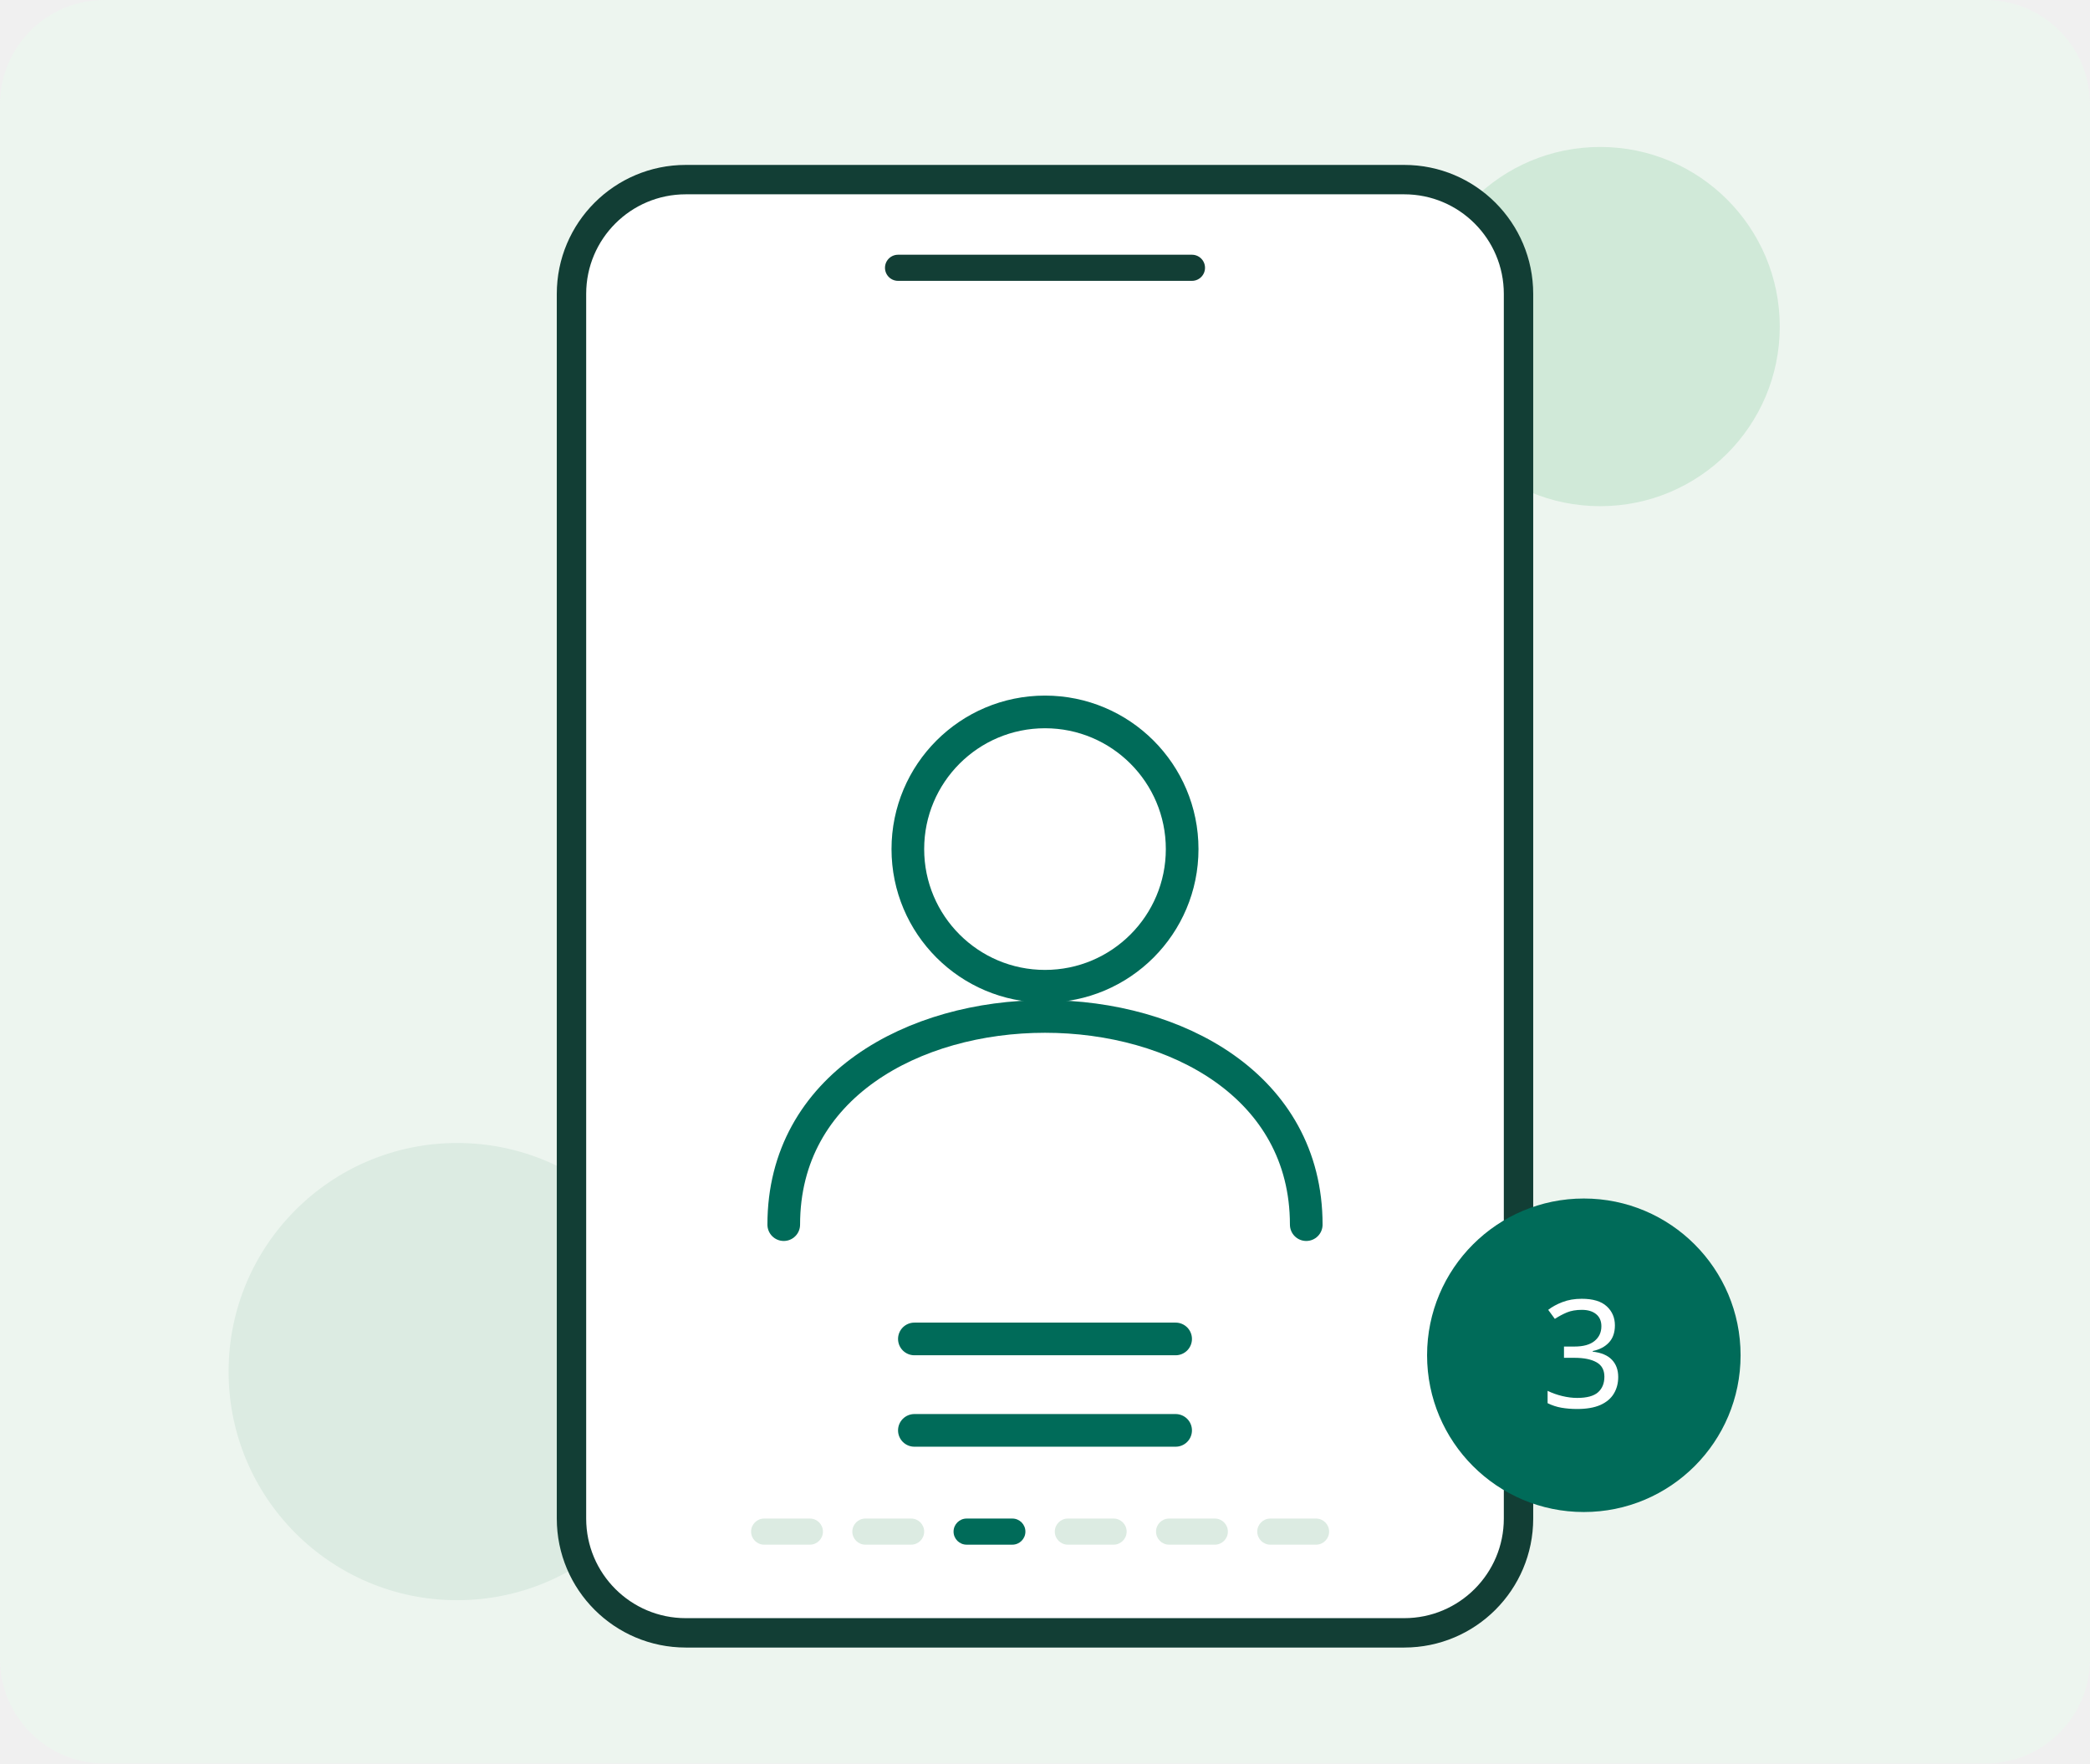
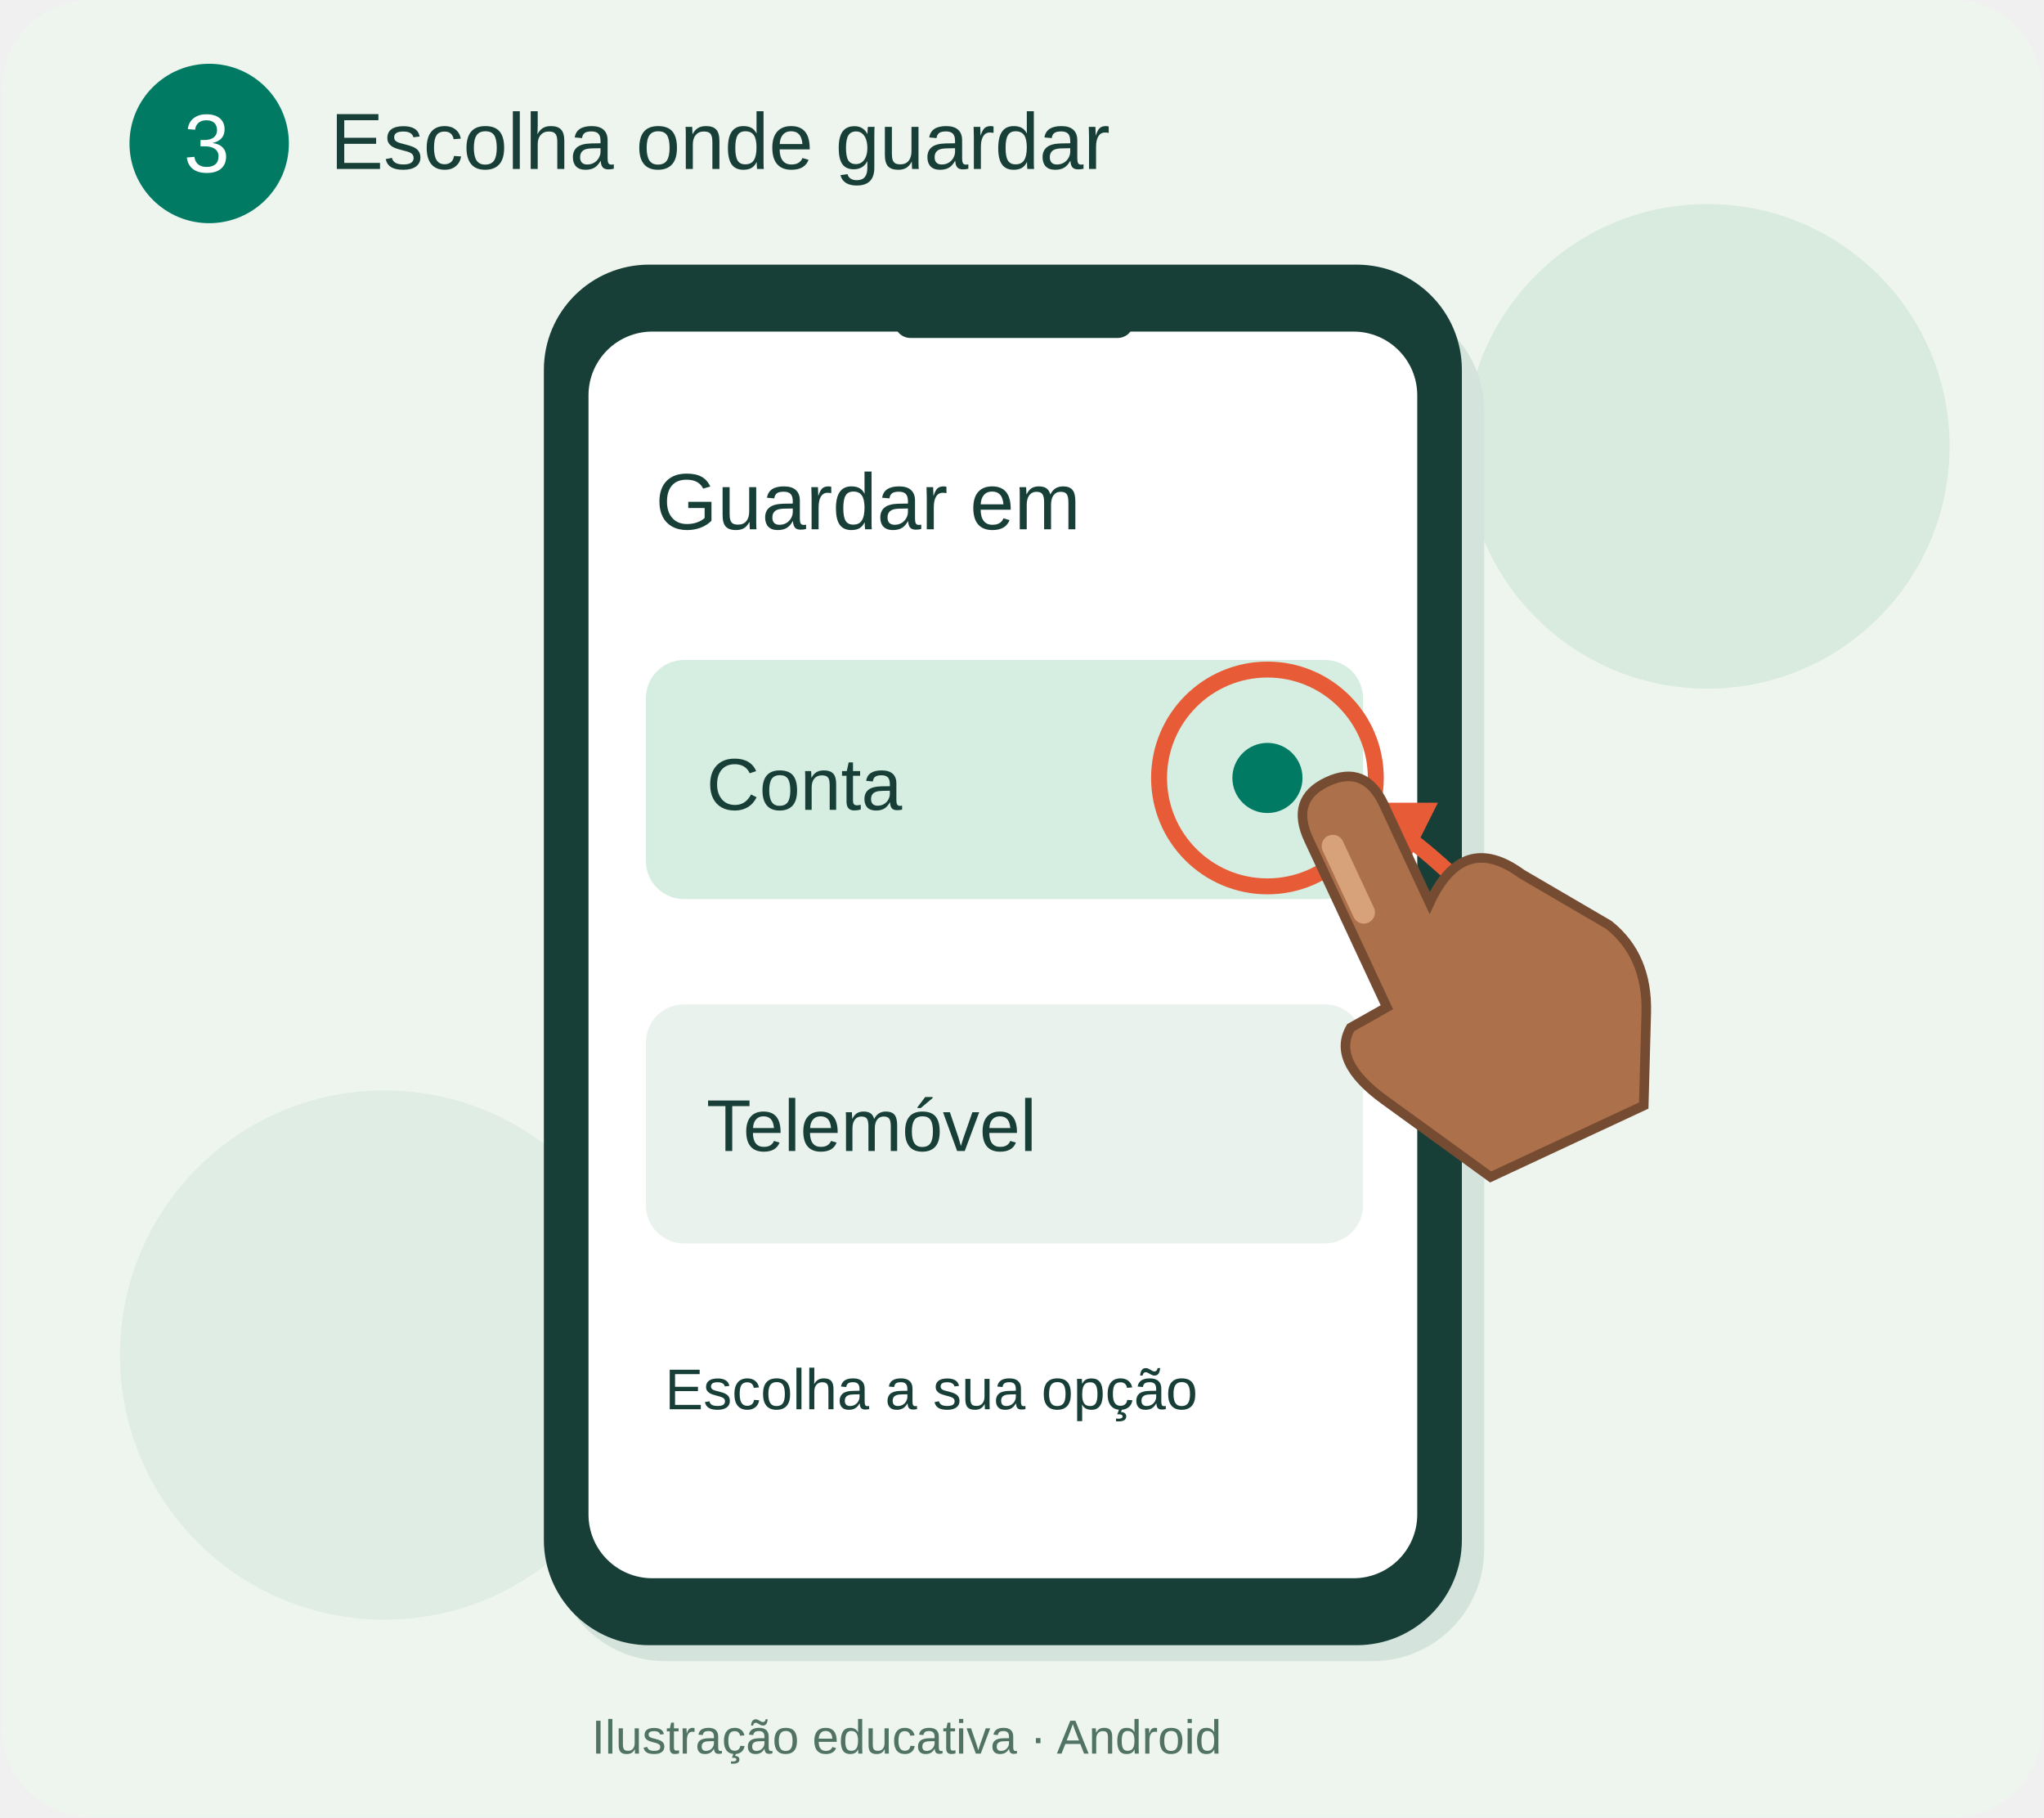
- <svg xmlns="http://www.w3.org/2000/svg" width="640" height="540" viewBox="0 0 640 540">
-   <rect width="640" height="540" rx="32" fill="#edf5ef" />
-   <circle cx="490" cy="100" r="55" fill="#d0e9d8" />
-   <circle cx="140" cy="420" r="70" fill="#dcebe2" />
-   <rect x="175" y="55" width="290" height="445" rx="35" fill="white" stroke="#123e35" stroke-width="9" />
-   <path d="M275 82 H365" stroke="#123e35" stroke-width="8" stroke-linecap="round" />
-   <g fill="none" stroke="#006b59" stroke-width="10" stroke-linecap="round" stroke-linejoin="round">
-     <circle cx="320" cy="260" r="42" />
-     <path d="M240 375 C240 290 400 290 400 375" />
-     <path d="M280 410 H360 M280 438 H360" />
+ <svg xmlns="http://www.w3.org/2000/svg" width="720" height="640" viewBox="0 0 640 570">
+   <defs>
+     <marker id="arrow" viewBox="0 0 10 10" refX="8" refY="5" markerWidth="5" markerHeight="5" orient="auto-start-reverse">
+       <path d="M0 0 10 5 0 10Z" fill="#e85b37" />
+     </marker>
+   </defs>
+   <rect width="640" height="570" rx="28" fill="#eef5ef" />
+   <circle cx="535" cy="140" r="76" fill="#d9eade" />
+   <circle cx="120" cy="425" r="83" fill="#e0ede4" />
+   <rect x="173" y="94" width="292" height="427" rx="35" fill="#d4e4dc" />
+   <rect x="170" y="83" width="288" height="433" rx="33" fill="#173f37" />
+   <rect x="184" y="104" width="260" height="391" rx="20" fill="white" />
+   <path d="M285 101h65" stroke="#173f37" stroke-width="10" stroke-linecap="round" />
+   <text x="205" y="166" font-family="Arial,sans-serif" font-size="25" fill="#173f37">Guardar em</text>
+   <rect x="202" y="207" width="225" height="75" rx="12" fill="#d5eee1" />
+   <text x="221" y="254" font-family="Arial,sans-serif" font-size="23" fill="#173f37">Conta</text>
+   <circle cx="397" cy="244" r="11" fill="#007a62" />
+   <rect x="202" y="315" width="225" height="75" rx="12" fill="#eaf2ee" />
+   <text x="221" y="361" font-family="Arial,sans-serif" font-size="23" fill="#173f37">Telemóvel</text>
+   <text x="208" y="442" font-family="Arial,sans-serif" font-size="18" fill="#173f37">Escolha a sua opção</text>
+   <circle cx="397" cy="244" r="34" fill="none" stroke="#e85b37" stroke-width="5" />
+   <path d="M497 324 Q457 269 427 254" fill="none" stroke="#e85b37" stroke-width="5" marker-end="url(#arrow)" />
+   <g transform="translate(407 257) rotate(-25)">
+     <path d="M0 65V7Q0-7 13-7T26 7V41Q45 25 56 45L74 71Q81 85 73 101L60 127H7L-13 91Q-23 73-13 66Z" fill="#ac704b" stroke="#754b32" stroke-width="3" />
+     <path d="M6 12V35" stroke="#d7a27a" stroke-width="7" stroke-linecap="round" />
  </g>
-   <circle cx="485" cy="415" r="48" fill="#006b59" />
-   <text x="485" y="431" fill="white" font-size="46" font-family="sans-serif" text-anchor="middle">3</text>
-   <g fill="#dcebe2">
-     <rect x="230" y="465" width="22" height="8" rx="4" />
-     <rect x="261" y="465" width="22" height="8" rx="4" />
-     <rect x="292" y="465" width="22" height="8" rx="4" fill="#006b59" />
-     <rect x="323" y="465" width="22" height="8" rx="4" />
-     <rect x="354" y="465" width="22" height="8" rx="4" />
-     <rect x="385" y="465" width="22" height="8" rx="4" />
-   </g>
+   <circle cx="65" cy="45" r="25" fill="#007a62" />
+   <text x="57" y="54" font-family="Arial,sans-serif" font-size="26" fill="white">3</text>
+   <text x="103" y="53" font-family="Arial,sans-serif" font-size="25" fill="#173f37">Escolha onde guardar</text>
+   <text x="185" y="550" font-family="Arial,sans-serif" font-size="15" fill="#507366">Ilustração educativa · Android</text>
</svg>
